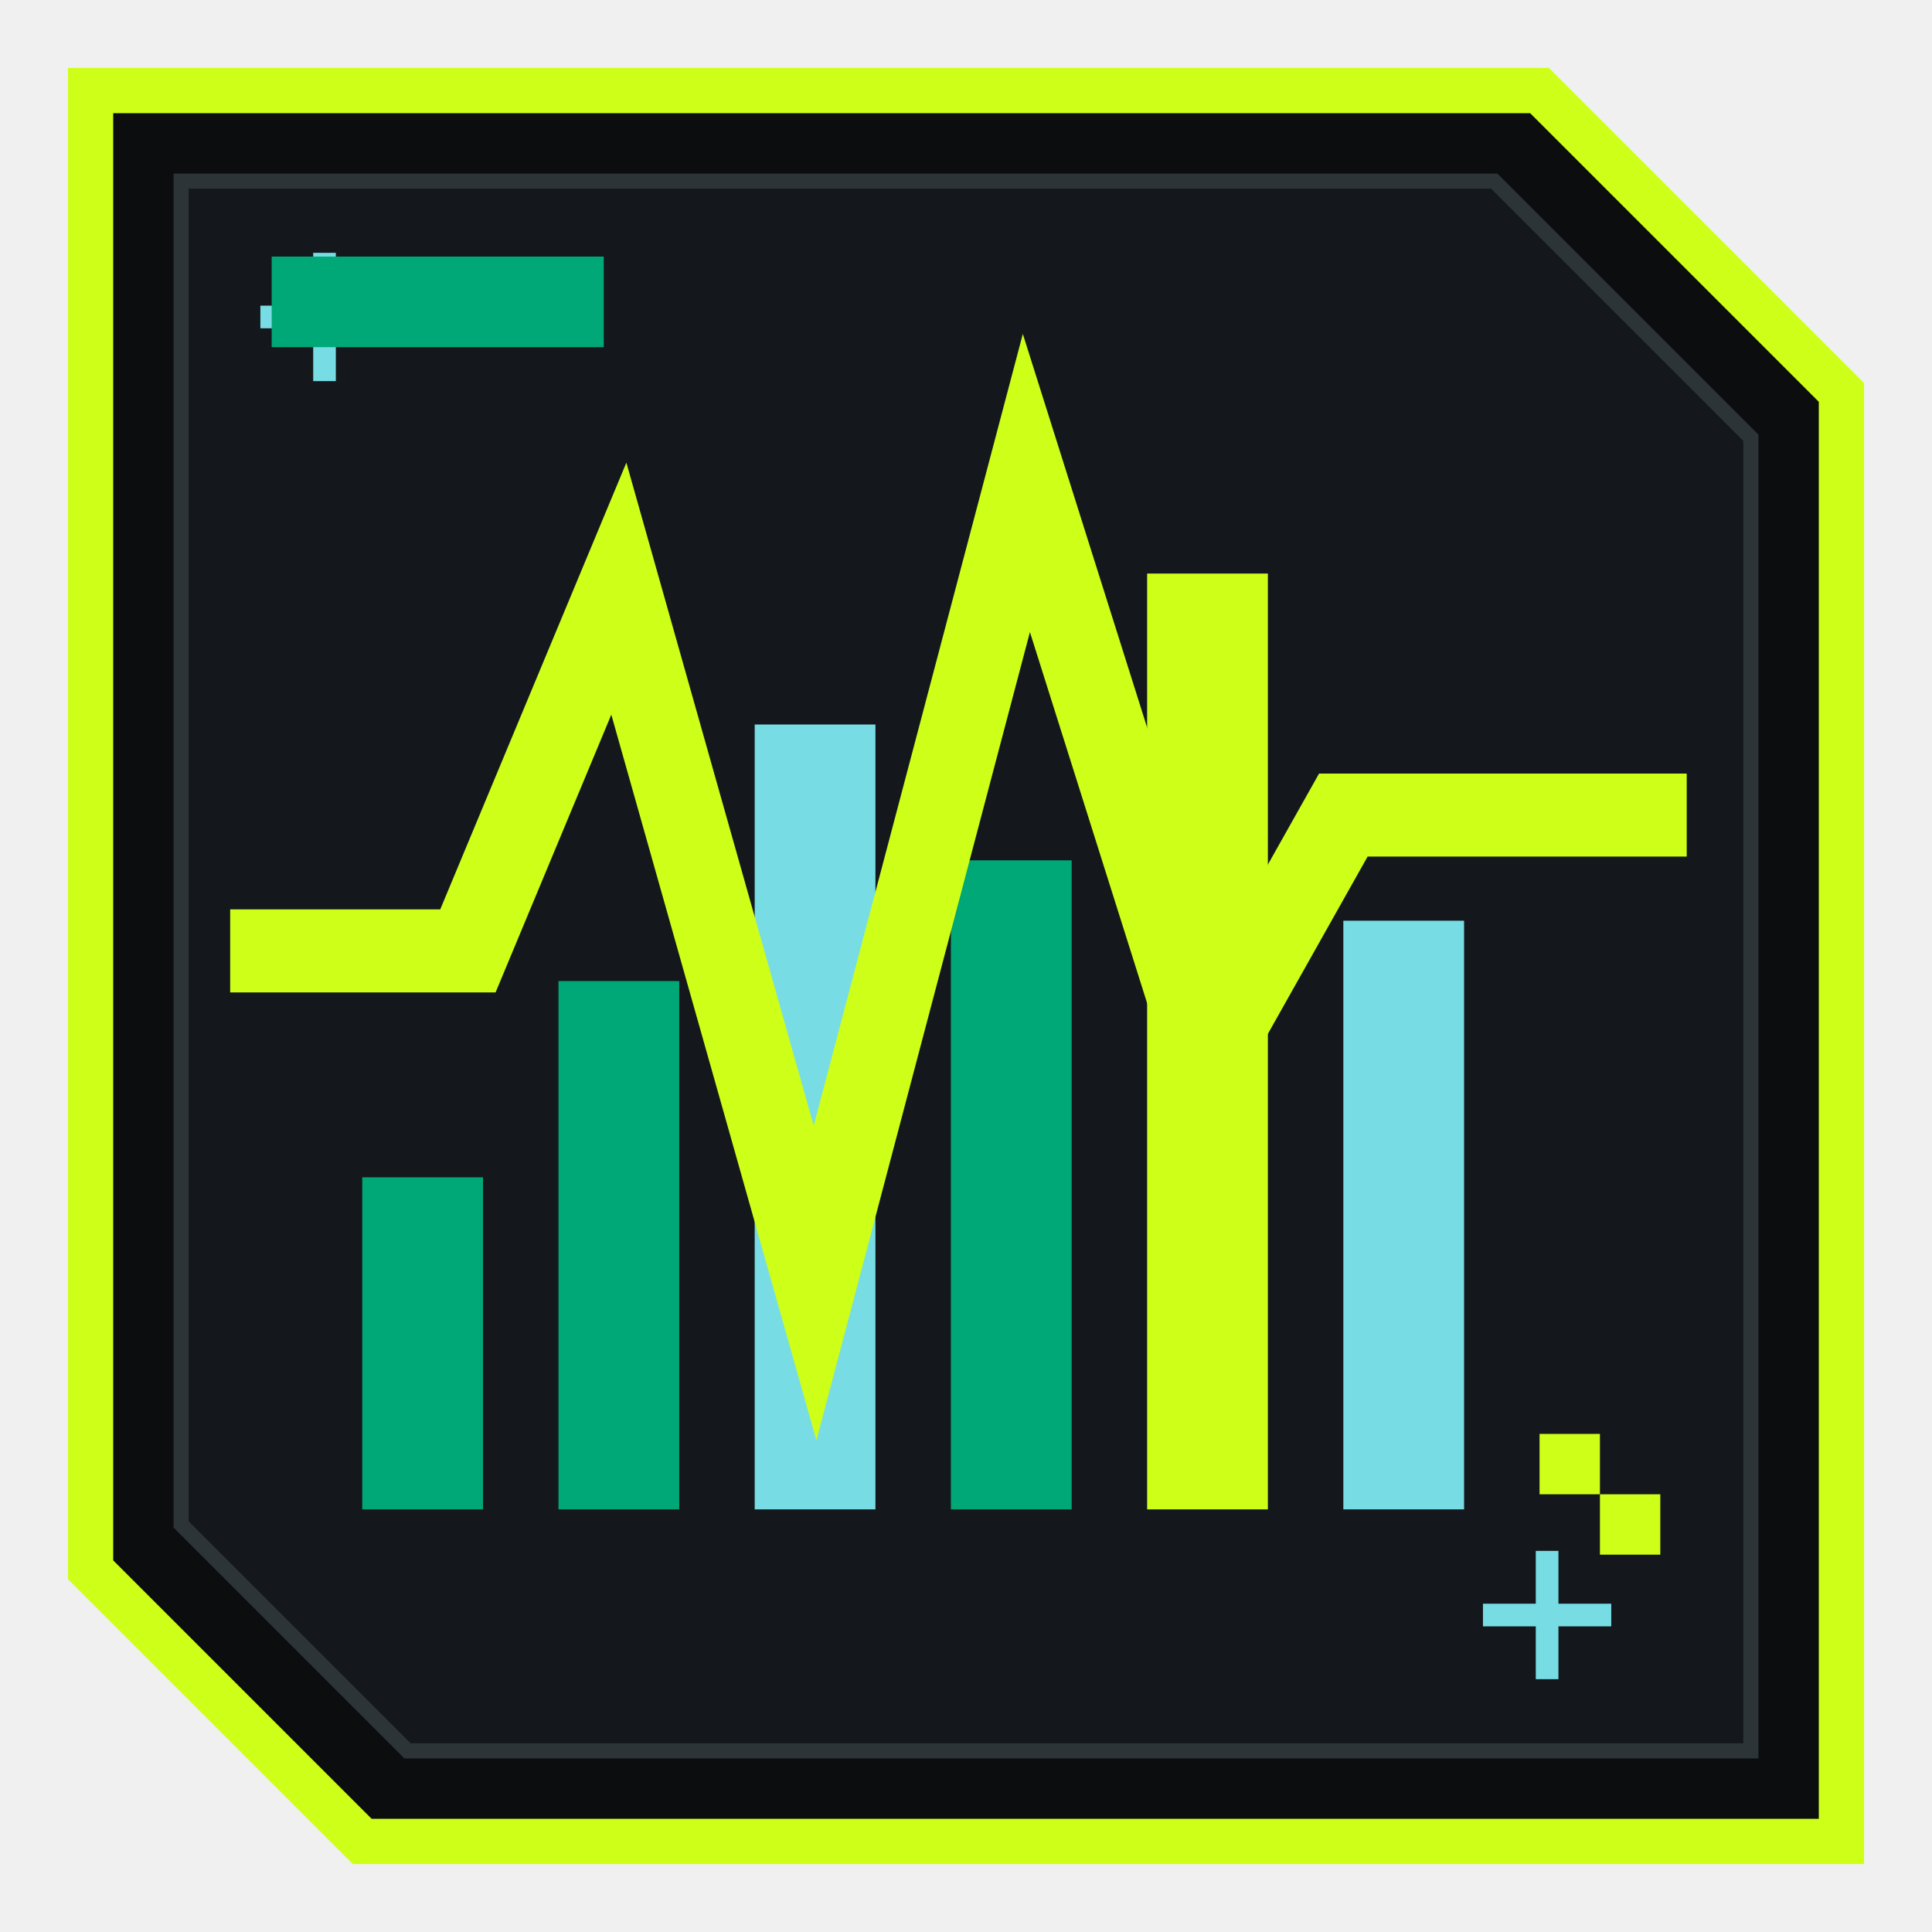
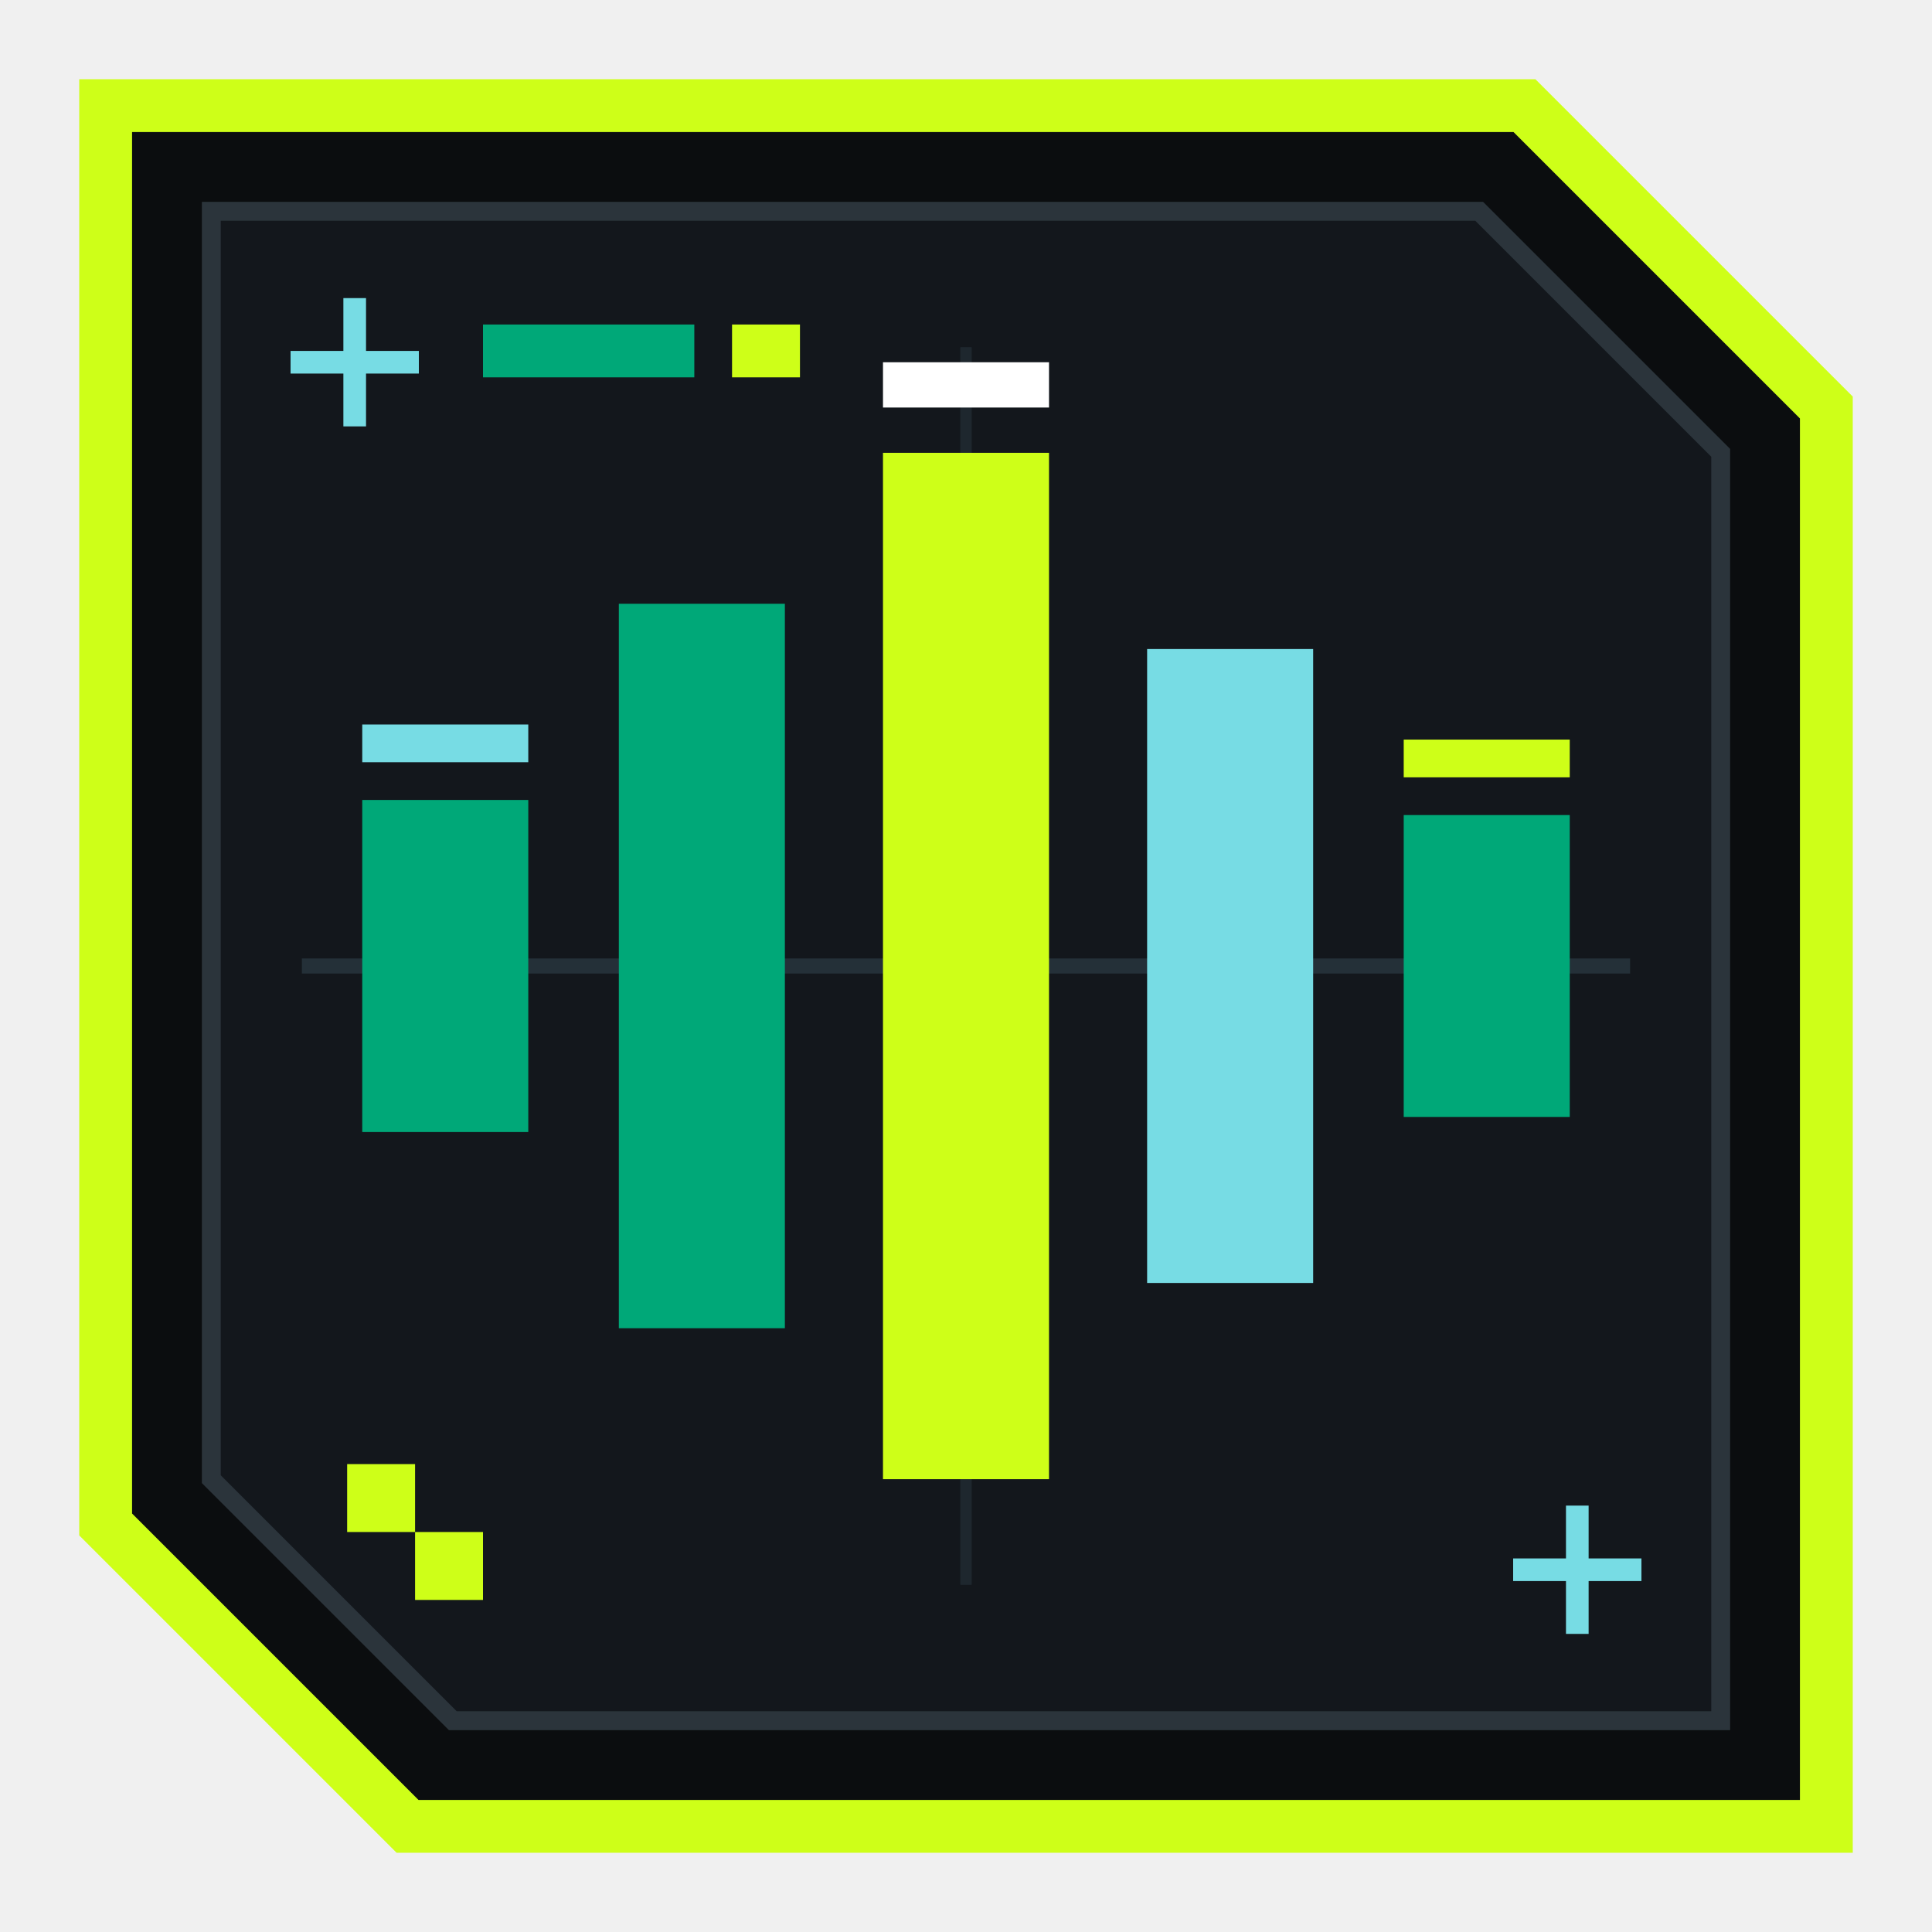
<svg xmlns="http://www.w3.org/2000/svg" width="256" height="256" viewBox="0 0 256 256">
-   <polygon points="12,12 204,12 244,52 244,244 48,244 12,208" fill="#0B0D0F" stroke="#CEFF18" stroke-width="6" />
-   <polygon points="24,24 198,24 232,58 232,232 54,232 24,202" fill="#14181C" stroke="#2D3438" stroke-width="2" />
-   <path d="M36 42h14M43 35v14M198 214h14M205 207v14" stroke="#77DCE4" stroke-width="3" stroke-linecap="square" />
-   <rect x="36" y="34" width="44" height="12" fill="#00A878" />
-   <rect x="48" y="156" width="16" height="44" fill="#00A878" />
-   <rect x="74" y="130" width="16" height="70" fill="#00A878" />
-   <rect x="100" y="96" width="16" height="104" fill="#77DCE4" />
-   <rect x="126" y="114" width="16" height="86" fill="#00A878" />
-   <rect x="152" y="76" width="16" height="124" fill="#CEFF18" />
-   <rect x="178" y="122" width="16" height="78" fill="#77DCE4" />
-   <path d="M36 126h26l20-48 26 92 28-106 24 76 18-32h40" fill="none" stroke="#CEFF18" stroke-width="11" stroke-linecap="square" stroke-linejoin="miter" />
-   <rect x="204" y="190" width="8" height="8" fill="#CEFF18" />
-   <rect x="212" y="198" width="8" height="8" fill="#CEFF18" />
+   <polygon points="14,14 202,14 242,54 242,242 54,242 14,202" fill="#0B0D0F" stroke="#CEFF18" stroke-width="7" stroke-linejoin="miter" />
+   <polygon points="28,28 196,28 228,60 228,228 60,228 28,196" fill="#13171C" stroke="#2B343B" stroke-width="2.5" stroke-linejoin="miter" />
+   <line x1="40" y1="128" x2="216" y2="128" stroke="#243038" stroke-width="2" />
+   <line x1="128" y1="46" x2="128" y2="210" stroke="#1E272E" stroke-width="1.5" />
+   <path d="M40 48h14M47 41v14" stroke="#77DCE4" stroke-width="3" stroke-linecap="square" />
+   <path d="M202 208h14M209 201v14" stroke="#77DCE4" stroke-width="3" stroke-linecap="square" />
+   <rect x="64" y="43" width="28" height="7" fill="#00A878" />
+   <rect x="97" y="43" width="9" height="7" fill="#CEFF18" />
+   <rect x="48" y="106" width="22" height="44" fill="#00A878" />
+   <rect x="82" y="80" width="22" height="96" fill="#00A878" />
+   <rect x="117" y="60" width="22" height="136" fill="#CEFF18" />
+   <rect x="152" y="86" width="22" height="84" fill="#77DCE4" />
+   <rect x="186" y="108" width="22" height="40" fill="#00A878" />
+   <rect x="48" y="96" width="22" height="5" fill="#77DCE4" />
+   <rect x="117" y="48" width="22" height="6" fill="#FFFFFF" />
+   <rect x="186" y="98" width="22" height="5" fill="#CEFF18" />
+   <rect x="46" y="194" width="9" height="9" fill="#CEFF18" />
+   <rect x="55" y="203" width="9" height="9" fill="#CEFF18" />
</svg>
